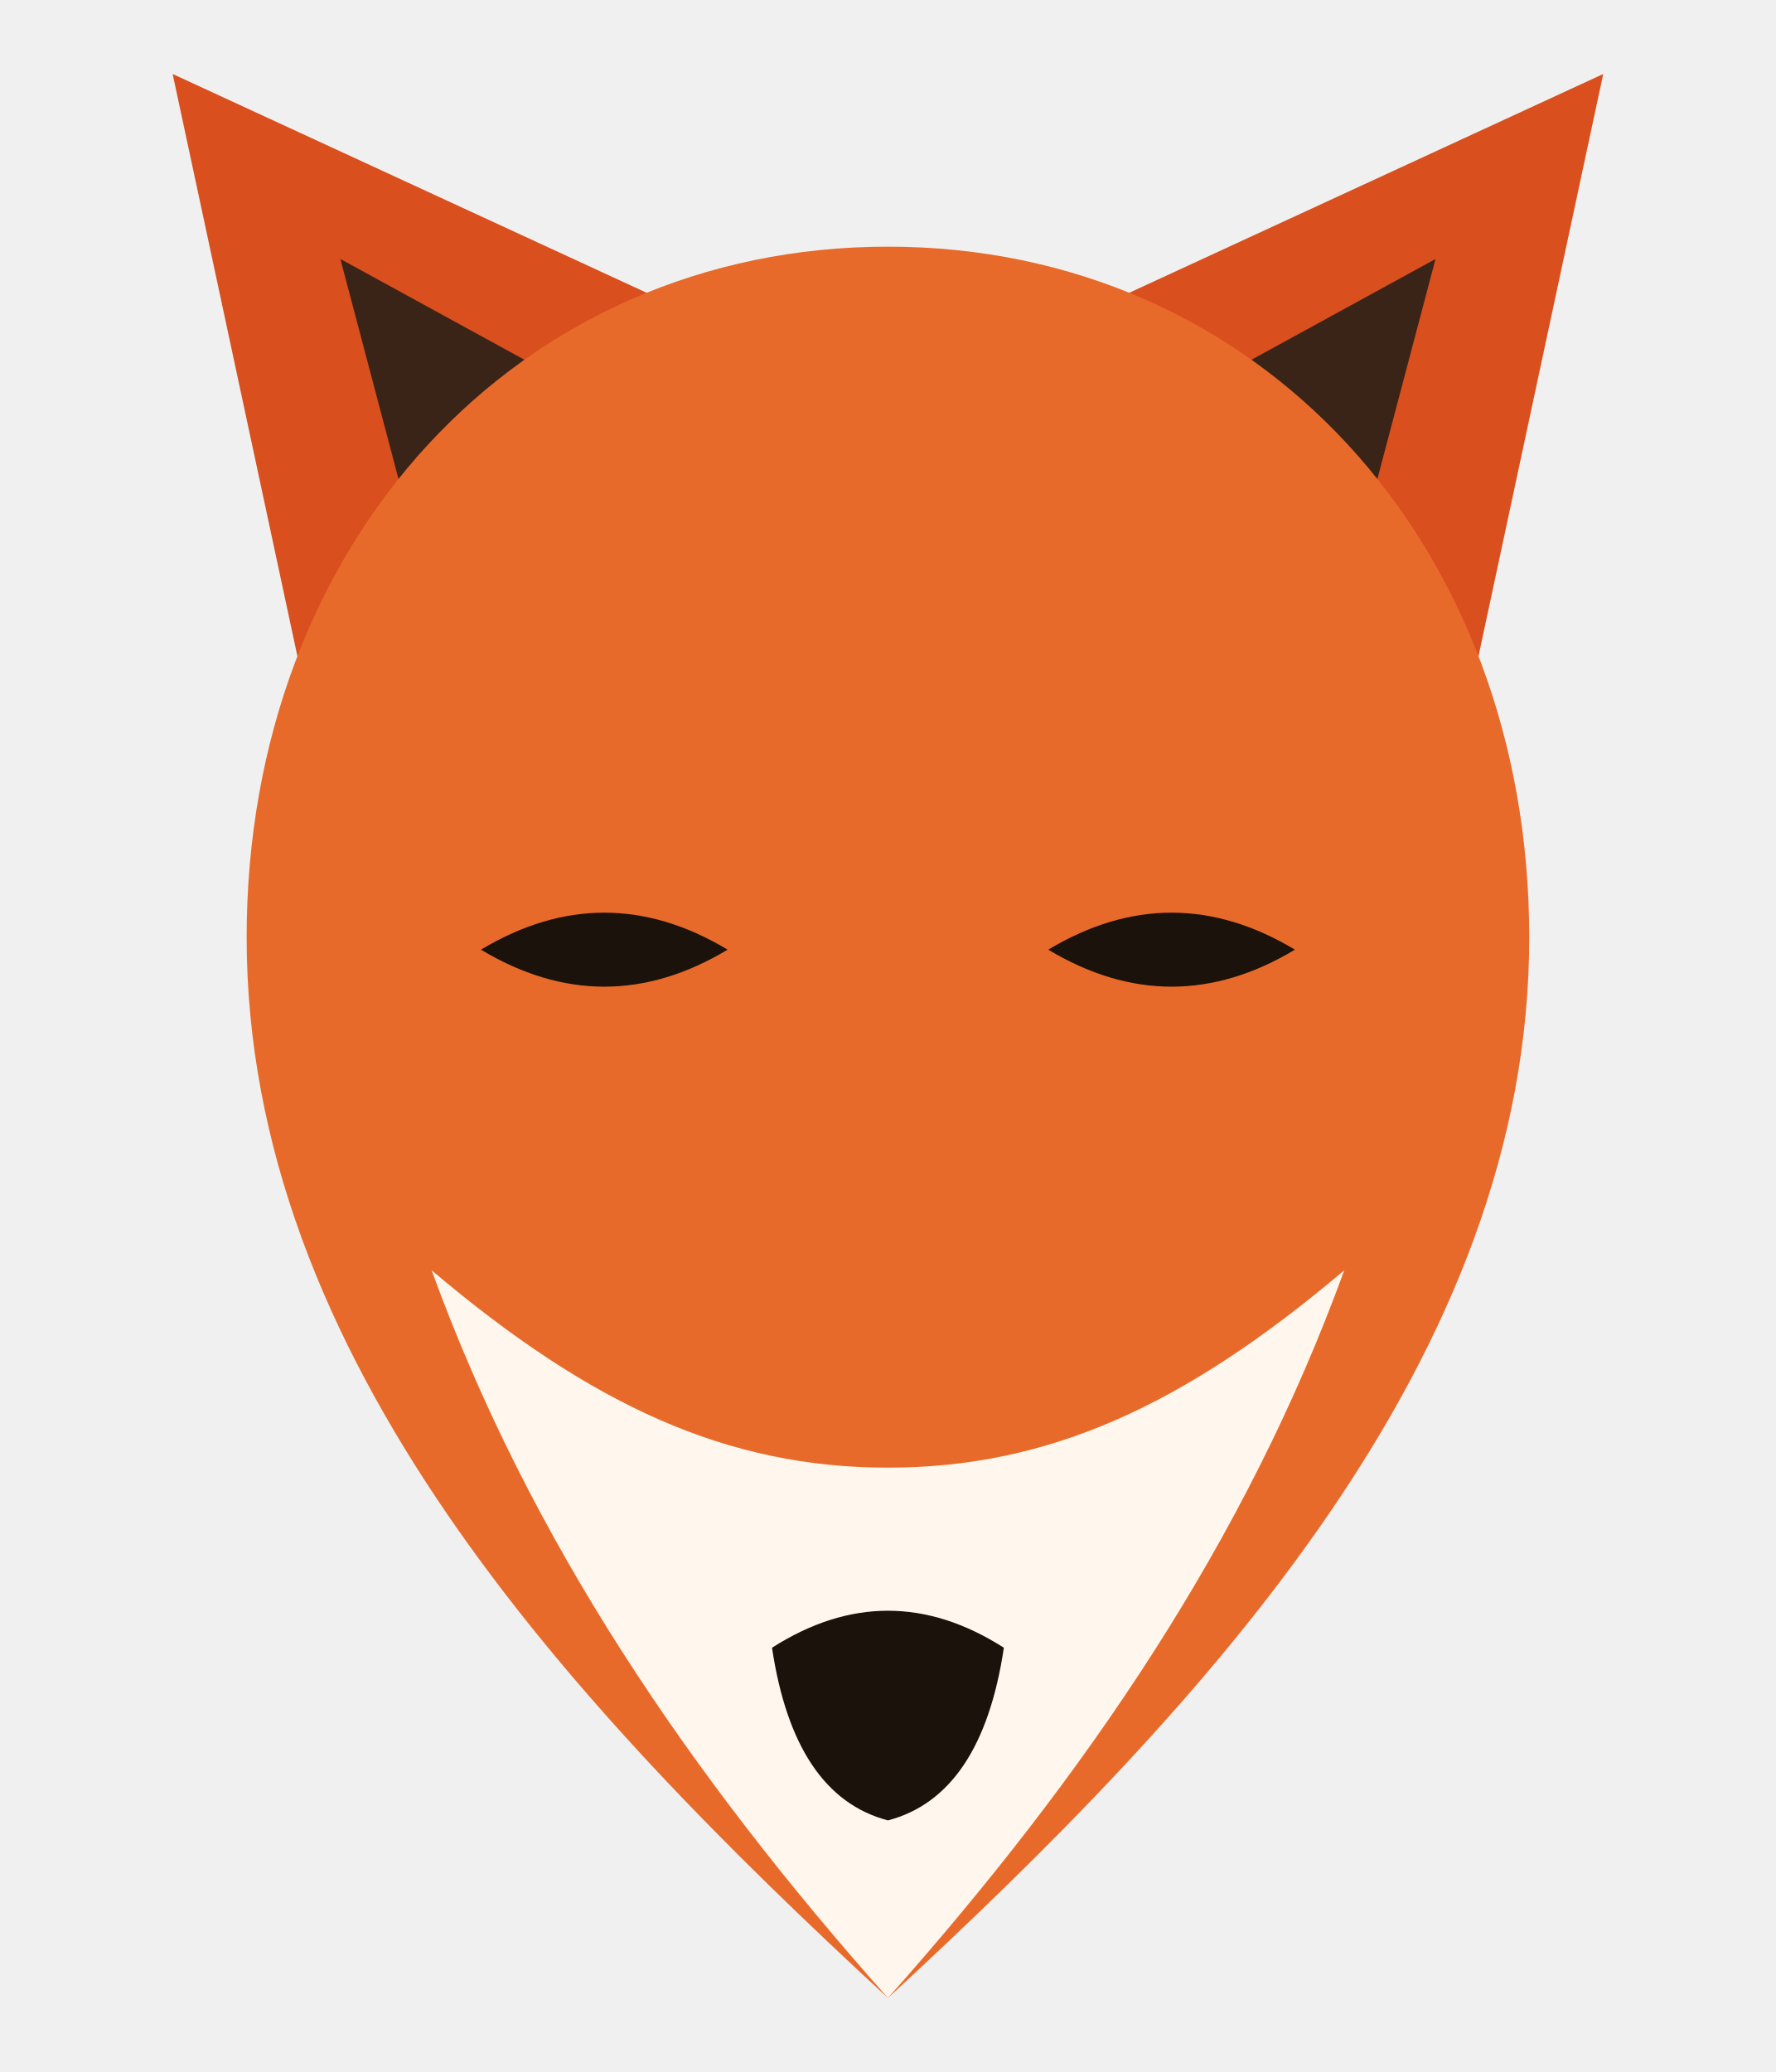
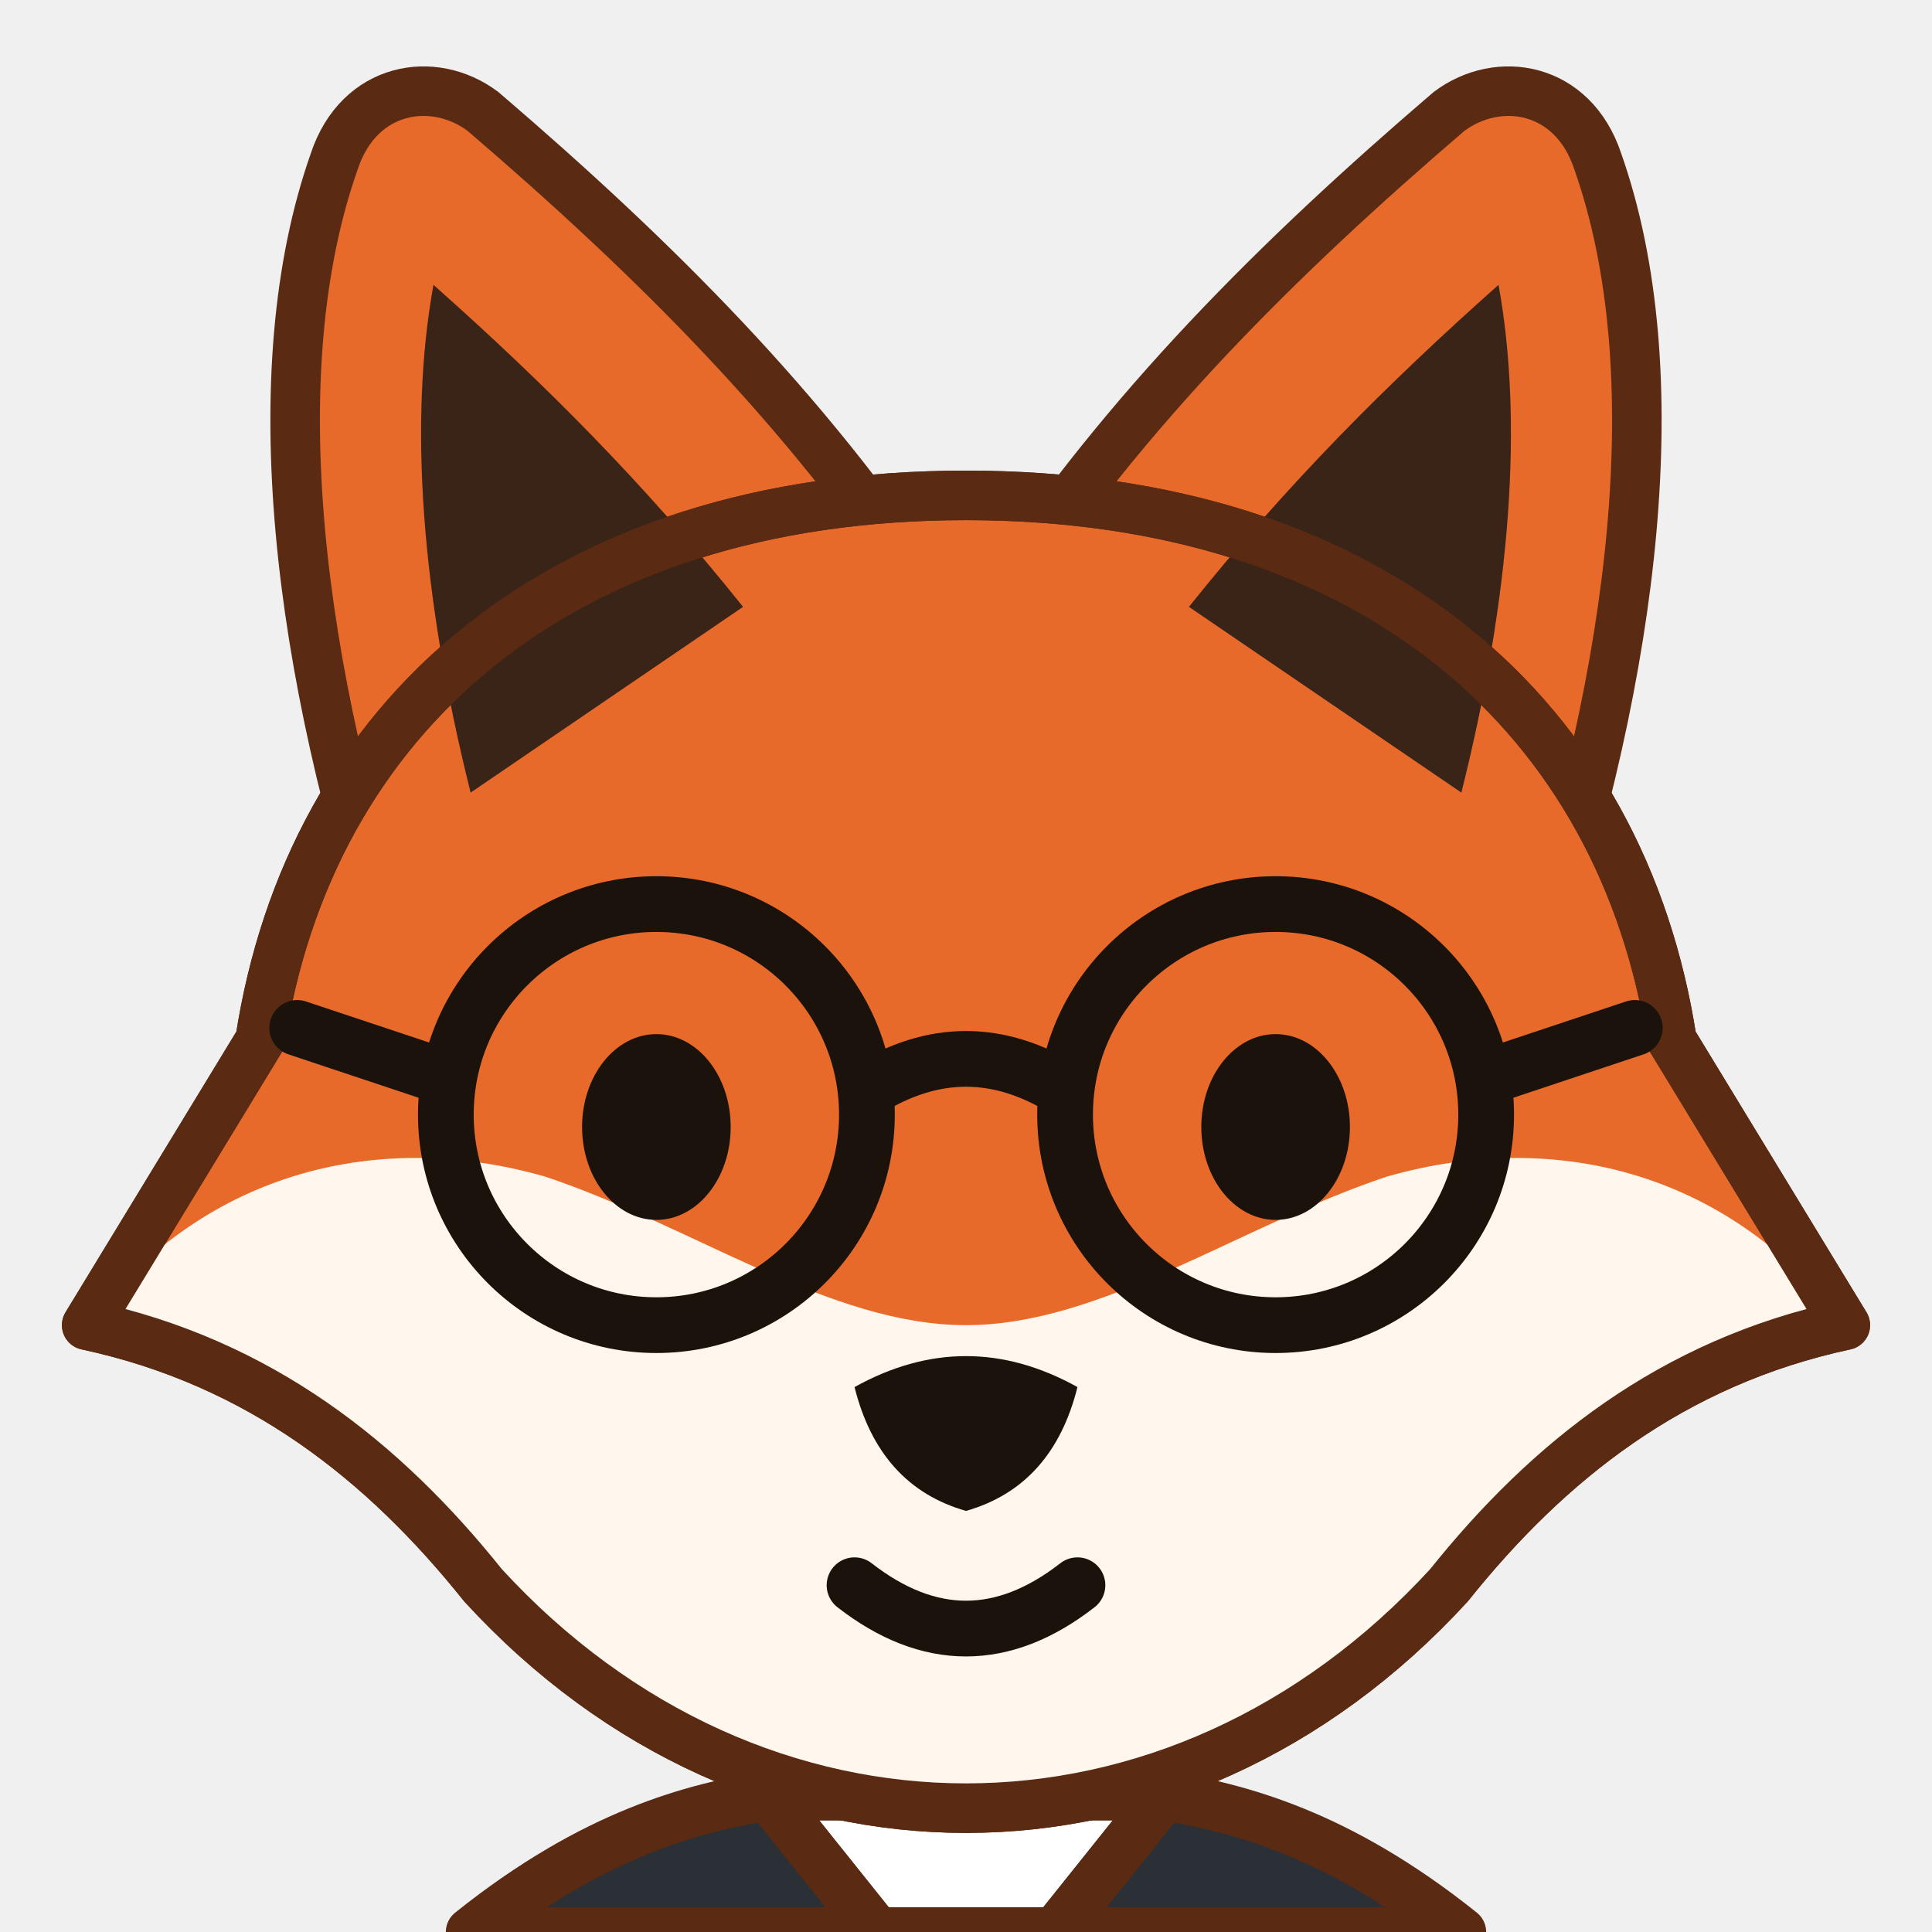
- <svg xmlns="http://www.w3.org/2000/svg" viewBox="0 0 72 84">
-   <path d="M13 31 L7 3 L33 15 Z" fill="#D94F1E" />
-   <path d="M17.5 24.5 L13.8 10.5 L27.5 18 Z" fill="#3A2317" />
-   <path d="M59 31 L65 3 L39 15 Z" fill="#D94F1E" />
-   <path d="M54.5 24.5 L58.2 10.5 L44.5 18 Z" fill="#3A2317" />
-   <path d="M36 10 C51 10 62 22 62 38 C62 55 49 69 36 81 C23 69 10 55 10 38 C10 22 21 10 36 10 Z" fill="#E86A2A" />
-   <path d="M36 81 C28 72 21.5 62.5 17.5 51.5 C24 57 29.5 59.5 36 59.5 C42.5 59.5 48 57 54.5 51.5 C50.5 62.5 44 72 36 81 Z" fill="#FFF7ED" />
-   <path d="M19.5 38.5 Q24.5 35.5 29.5 38.5 Q24.5 41.5 19.5 38.5 Z" fill="#1A120B" />
-   <path d="M42.5 38.5 Q47.5 35.5 52.5 38.5 Q47.5 41.5 42.5 38.5 Z" fill="#1A120B" />
-   <path d="M31.3 66.8 Q36 63.8 40.7 66.8 Q39.8 72.8 36 73.8 Q32.2 72.8 31.3 66.8 Z" fill="#1A120B" />
+ <svg xmlns="http://www.w3.org/2000/svg" viewBox="22 12 156 156">
+   <g stroke="#5A2A12" stroke-width="4" stroke-linejoin="round">
+     <path d="M54 90 C46 66 43 42 49 25 C51 19 57 18 61 21 C75 33 87 45 97 60 Z" fill="#E86A2A" />
+     <path d="M146 90 C154 66 157 42 151 25 C149 19 143 18 139 21 C125 33 113 45 103 60 Z" fill="#E86A2A" />
+     <path d="M84 157 L100 177 L116 157 Z" fill="#fff" />
+     <path d="M60 168 C70 160 78 158 84 157 L100 177 L116 157 C122 158 130 160 140 168 Z" fill="#2B2F36" />
+     <path d="M100 52 C133 52 153 70 157 96 L171 119 C157 122 147 130 139 140 C128 152 114 158 100 158 C86 158 72 152 61 140 C53 130 43 122 29 119 L43 96 C47 70 67 52 100 52 Z" fill="#E86A2A" />
+   </g>
+   <path d="M60 76 C56 60 55 46 57 35 C66 43 74 51 82 61 Z M140 76 C144 60 145 46 143 35 C134 43 126 51 118 61 Z" fill="#3A2317" />
+   <path d="M29 119 C43 122 53 130 61 140 C72 152 86 158 100 158 C114 158 128 152 139 140 C147 130 157 122 171 119 C162 107 148 103 134 107 C122 111 111 119 100 119 C89 119 78 111 66 107 C52 103 38 107 29 119 Z" fill="#FFF7ED" />
+   <path d="M100 52 C133 52 153 70 157 96 L171 119 C157 122 147 130 139 140 C128 152 114 158 100 158 C86 158 72 152 61 140 C53 130 43 122 29 119 L43 96 C47 70 67 52 100 52 Z" fill="none" stroke="#5A2A12" stroke-width="4" stroke-linejoin="round" />
+   <ellipse cx="75" cy="103" rx="6" ry="7.5" fill="#1A120B" />
+   <ellipse cx="125" cy="103" rx="6" ry="7.5" fill="#1A120B" />
+   <g fill="none" stroke="#1A120B" stroke-width="4.5" stroke-linecap="round">
+     <circle cx="75" cy="102" r="17" />
+     <circle cx="125" cy="102" r="17" />
+     <path d="M92 100 Q100 95 108 100 M58 99 L46 95 M142 99 L154 95 M91 140 Q100 147 109 140" />
+   </g>
+   <path d="M91 124 Q100 119 109 124 Q107 132 100 134 Q93 132 91 124 Z" fill="#1A120B" />
</svg>
